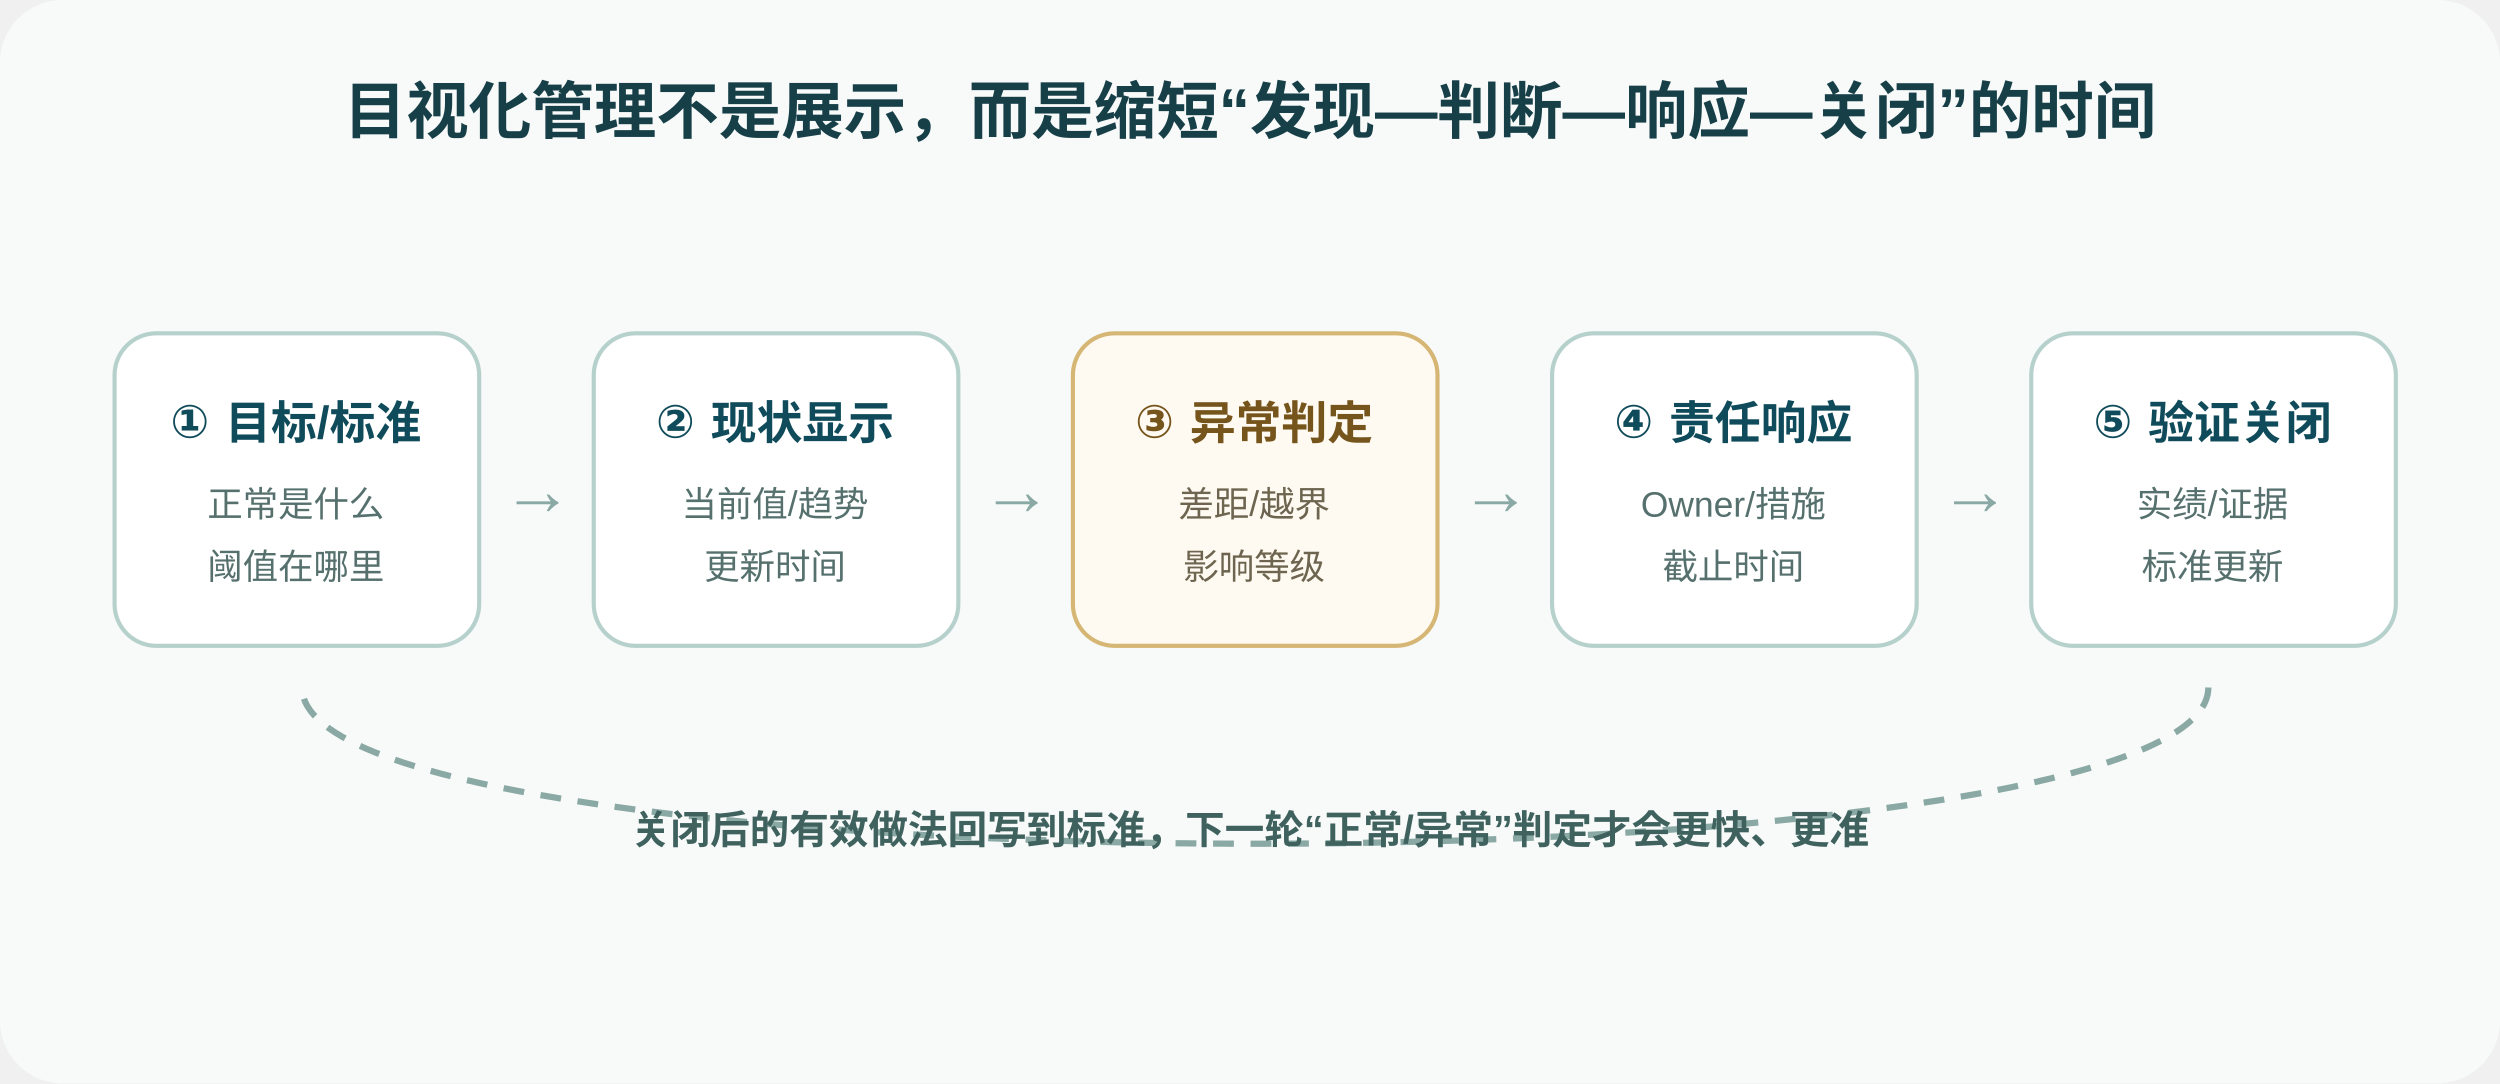
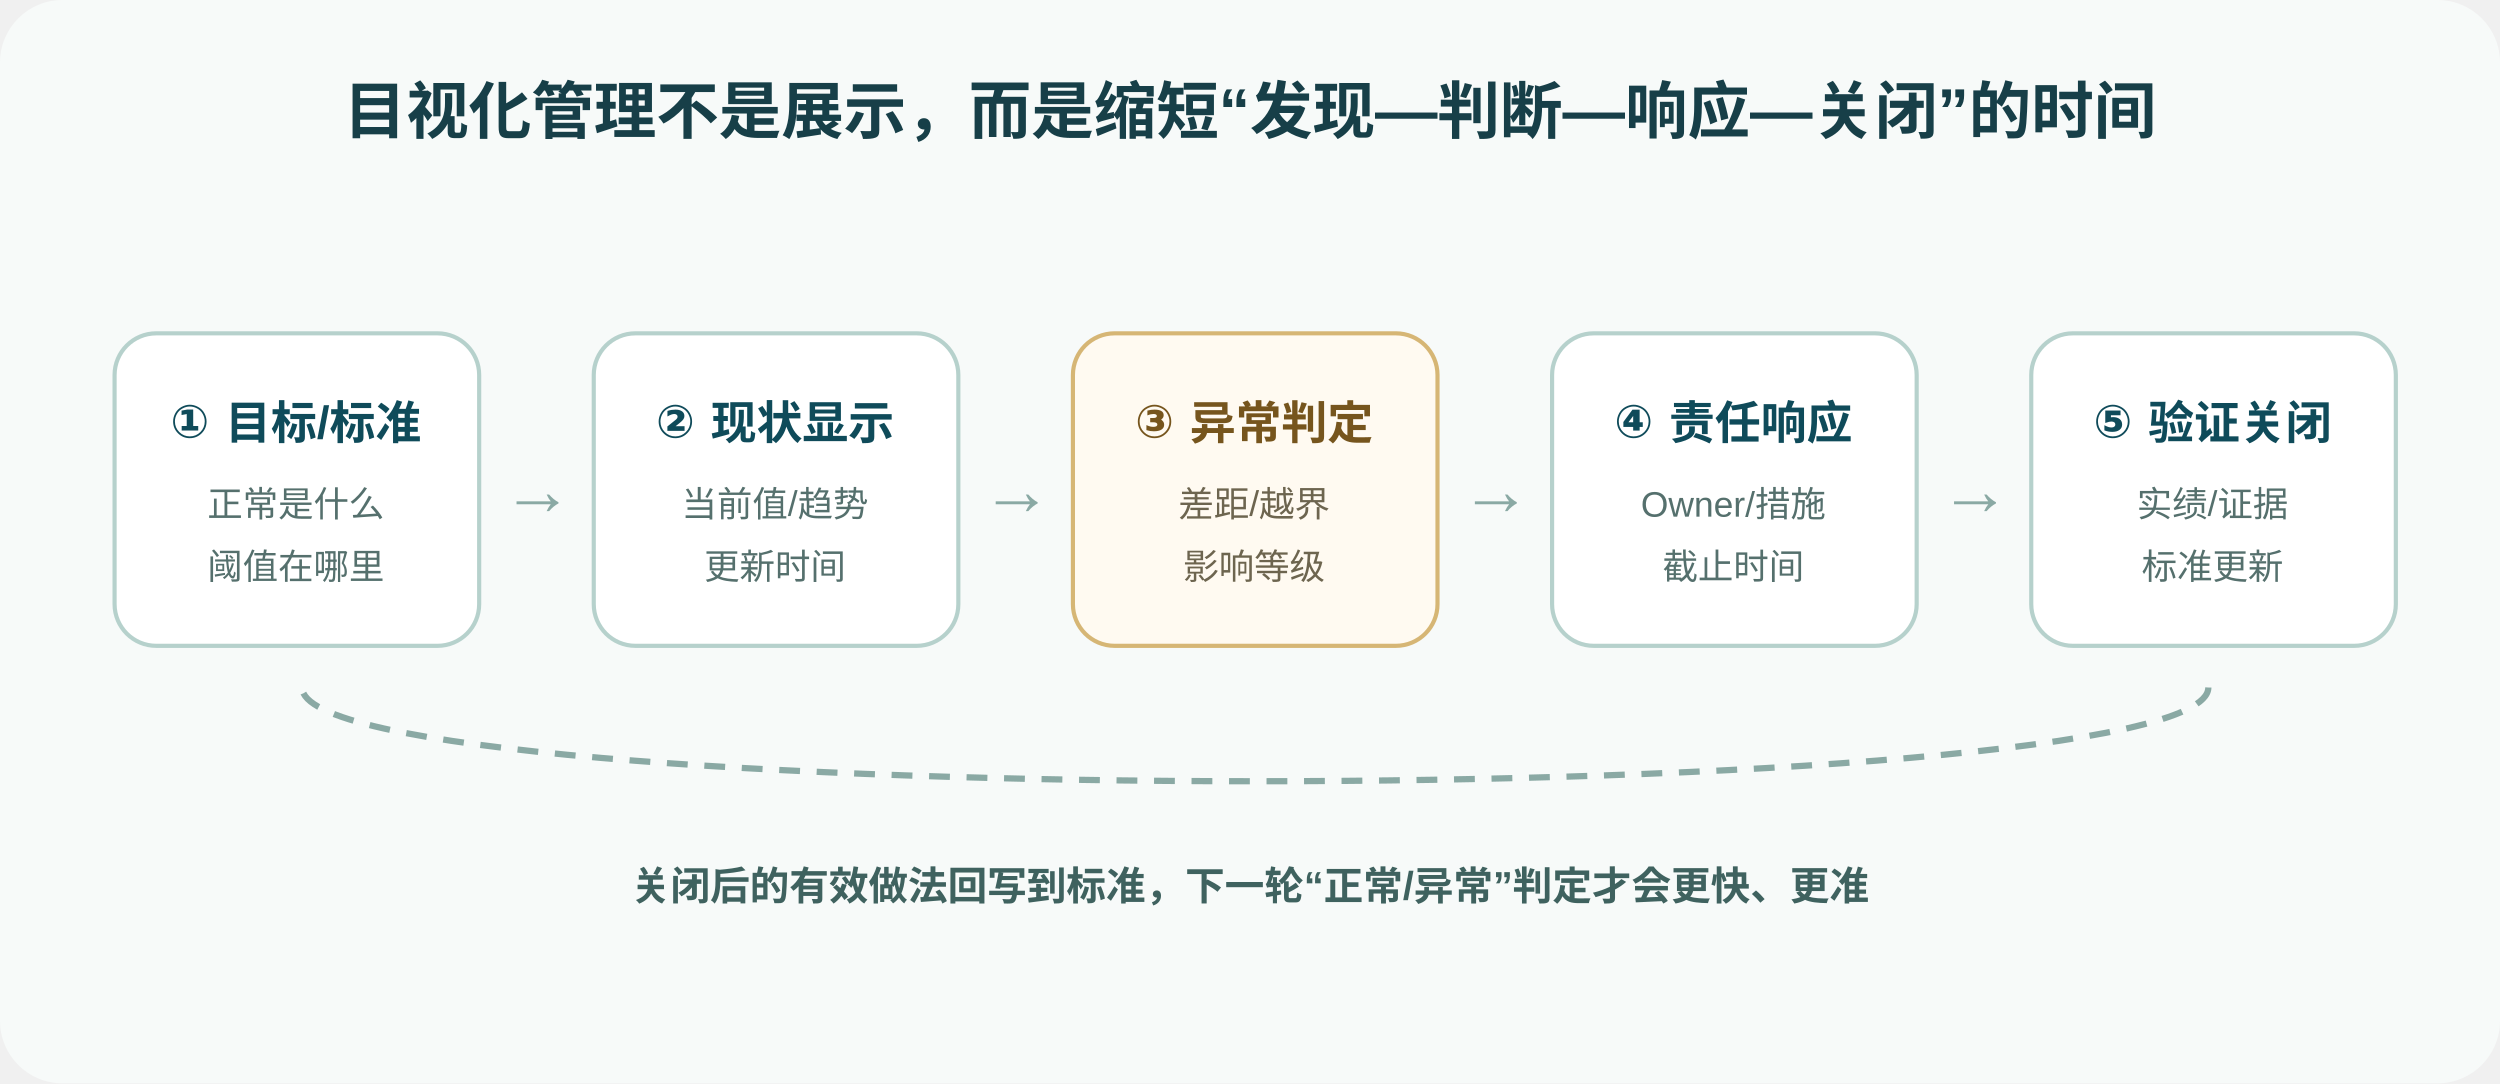
<svg xmlns="http://www.w3.org/2000/svg" width="1200" height="520" viewBox="0 0 1200 520" role="img" aria-labelledby="t d">
  <rect width="1200" height="520" rx="30" fill="#f7faf9" />
  <text x="600" y="64" text-anchor="middle" font-family="Arial,'Microsoft YaHei',sans-serif" font-size="30" font-weight="700" fill="#173f48">目视化管理不是展示，而是缩短“发现—判断—响应—关闭”的时间</text>
  <g font-family="Arial,'Microsoft YaHei',sans-serif" text-anchor="middle">
    <g>
      <rect x="55" y="160" width="175" height="150" rx="20" fill="#ffffff" stroke="#b6d1cc" stroke-width="2" />
      <text x="142" y="210" font-size="22" font-weight="700" fill="#0f4b5a">① 目标/标准</text>
      <text x="142" y="248" font-size="17" fill="#55706d">正常是什么</text>
      <text x="142" y="278" font-size="17" fill="#55706d">阈值在哪里</text>
    </g>
    <g>
      <rect x="285" y="160" width="175" height="150" rx="20" fill="#ffffff" stroke="#b6d1cc" stroke-width="2" />
      <text x="372" y="210" font-size="22" font-weight="700" fill="#0f4b5a">② 现状显示</text>
      <text x="372" y="248" font-size="17" fill="#55706d">当前值/趋势</text>
      <text x="372" y="278" font-size="17" fill="#55706d">更新时间</text>
    </g>
    <g>
      <rect x="515" y="160" width="175" height="150" rx="20" fill="#fffaf1" stroke="#d6b675" stroke-width="2" />
      <text x="602" y="210" font-size="22" font-weight="700" fill="#76551d">③ 异常判定</text>
      <text x="602" y="248" font-size="17" fill="#6d654f">差距/越界</text>
      <text x="602" y="278" font-size="17" fill="#6d654f">影响等级</text>
    </g>
    <g>
      <rect x="745" y="160" width="175" height="150" rx="20" fill="#ffffff" stroke="#b6d1cc" stroke-width="2" />
      <text x="832" y="210" font-size="22" font-weight="700" fill="#0f4b5a">④ 责任响应</text>
      <text x="832" y="248" font-size="17" fill="#55706d">Owner/措施</text>
      <text x="832" y="278" font-size="17" fill="#55706d">截止时间</text>
    </g>
    <g>
      <rect x="975" y="160" width="175" height="150" rx="20" fill="#ffffff" stroke="#b6d1cc" stroke-width="2" />
      <text x="1062" y="210" font-size="22" font-weight="700" fill="#0f4b5a">⑤ 验证关闭</text>
      <text x="1062" y="248" font-size="17" fill="#55706d">实绩/证据</text>
      <text x="1062" y="278" font-size="17" fill="#55706d">标准更新</text>
    </g>
    <g fill="#8aa9a4" font-size="34">
      <text x="258" y="247">→</text>
      <text x="488" y="247">→</text>
      <text x="718" y="247">→</text>
      <text x="948" y="247">→</text>
    </g>
-     <path d="M1060 330 C1060 430 145 430 145 330" fill="none" stroke="#8aa9a4" stroke-width="3" stroke-dasharray="10 8" />
-     <text x="600" y="405" font-size="19" font-weight="700" fill="#3f625f">关闭后的有效做法回写到标准，下一轮“正常/异常”判定才会更快、更准</text>
+     <path d="M1060 330 C1060 390 145 390 145 330" fill="none" stroke="#8aa9a4" stroke-width="3" stroke-dasharray="10 8" />
+     <text x="600" y="432" font-size="19" font-weight="700" fill="#3f625f">关闭后的有效做法回写到标准，下一轮“正常/异常”判定才会更快、更准</text>
  </g>
</svg>
